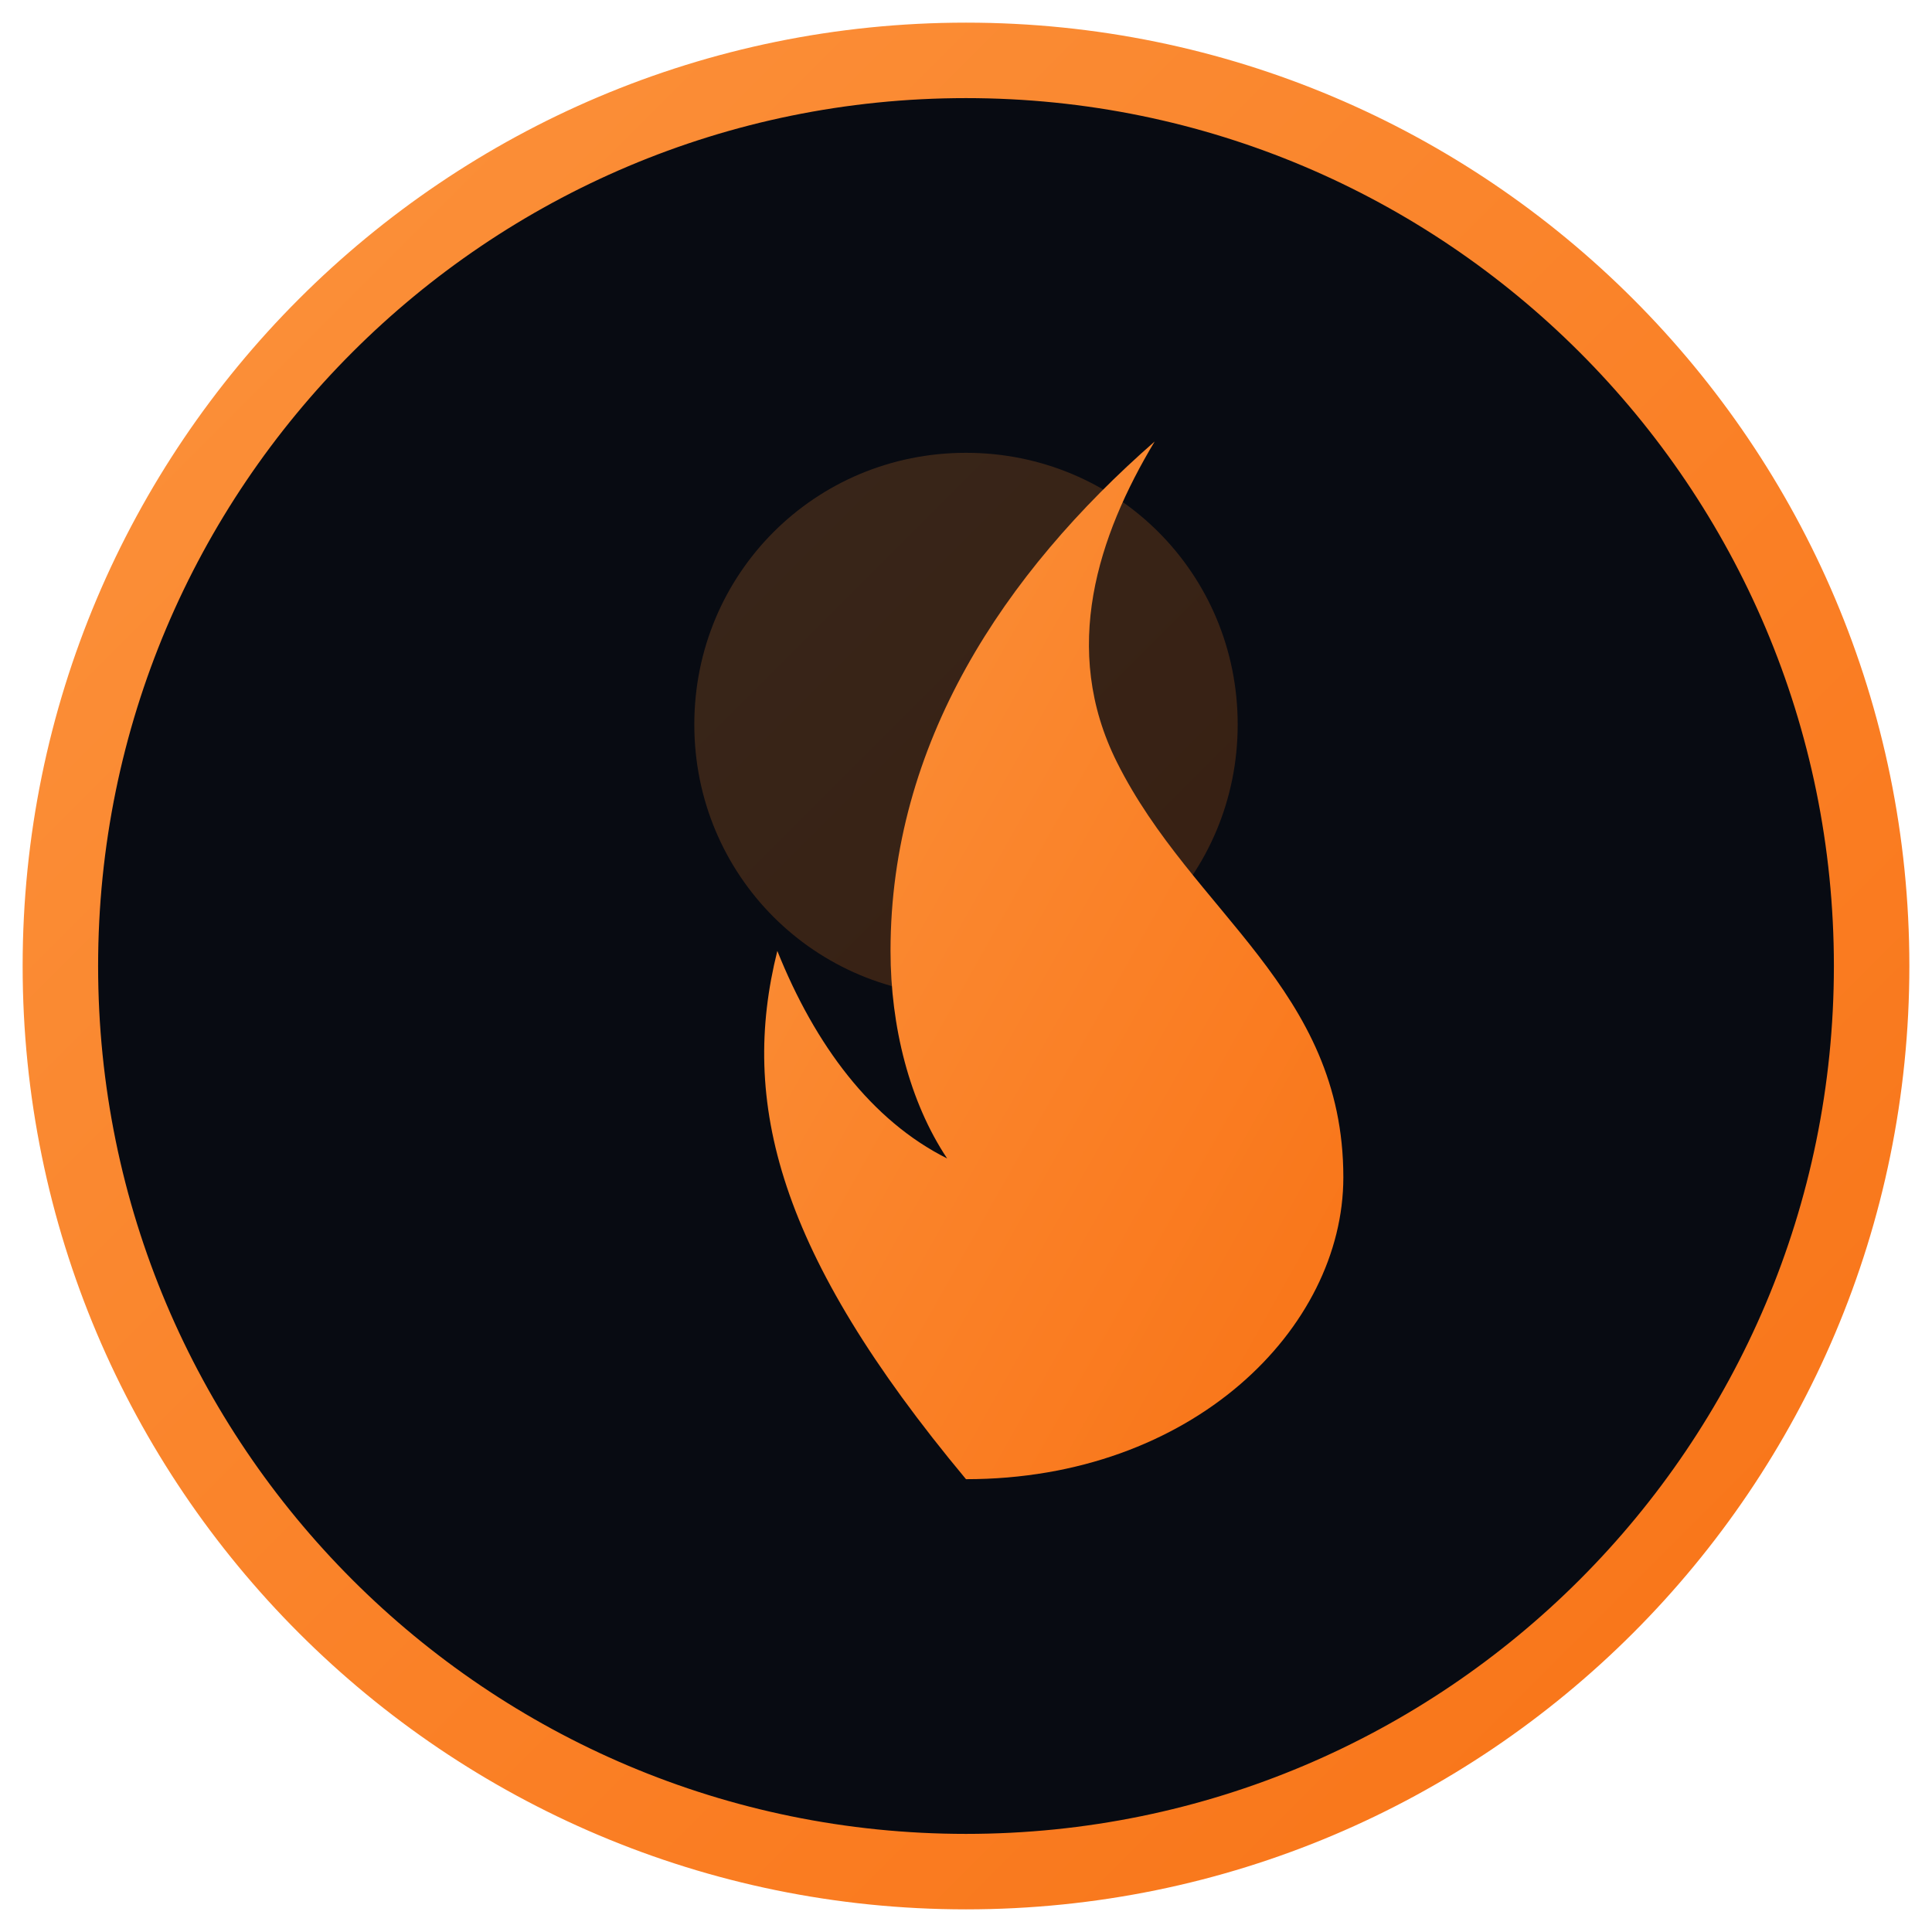
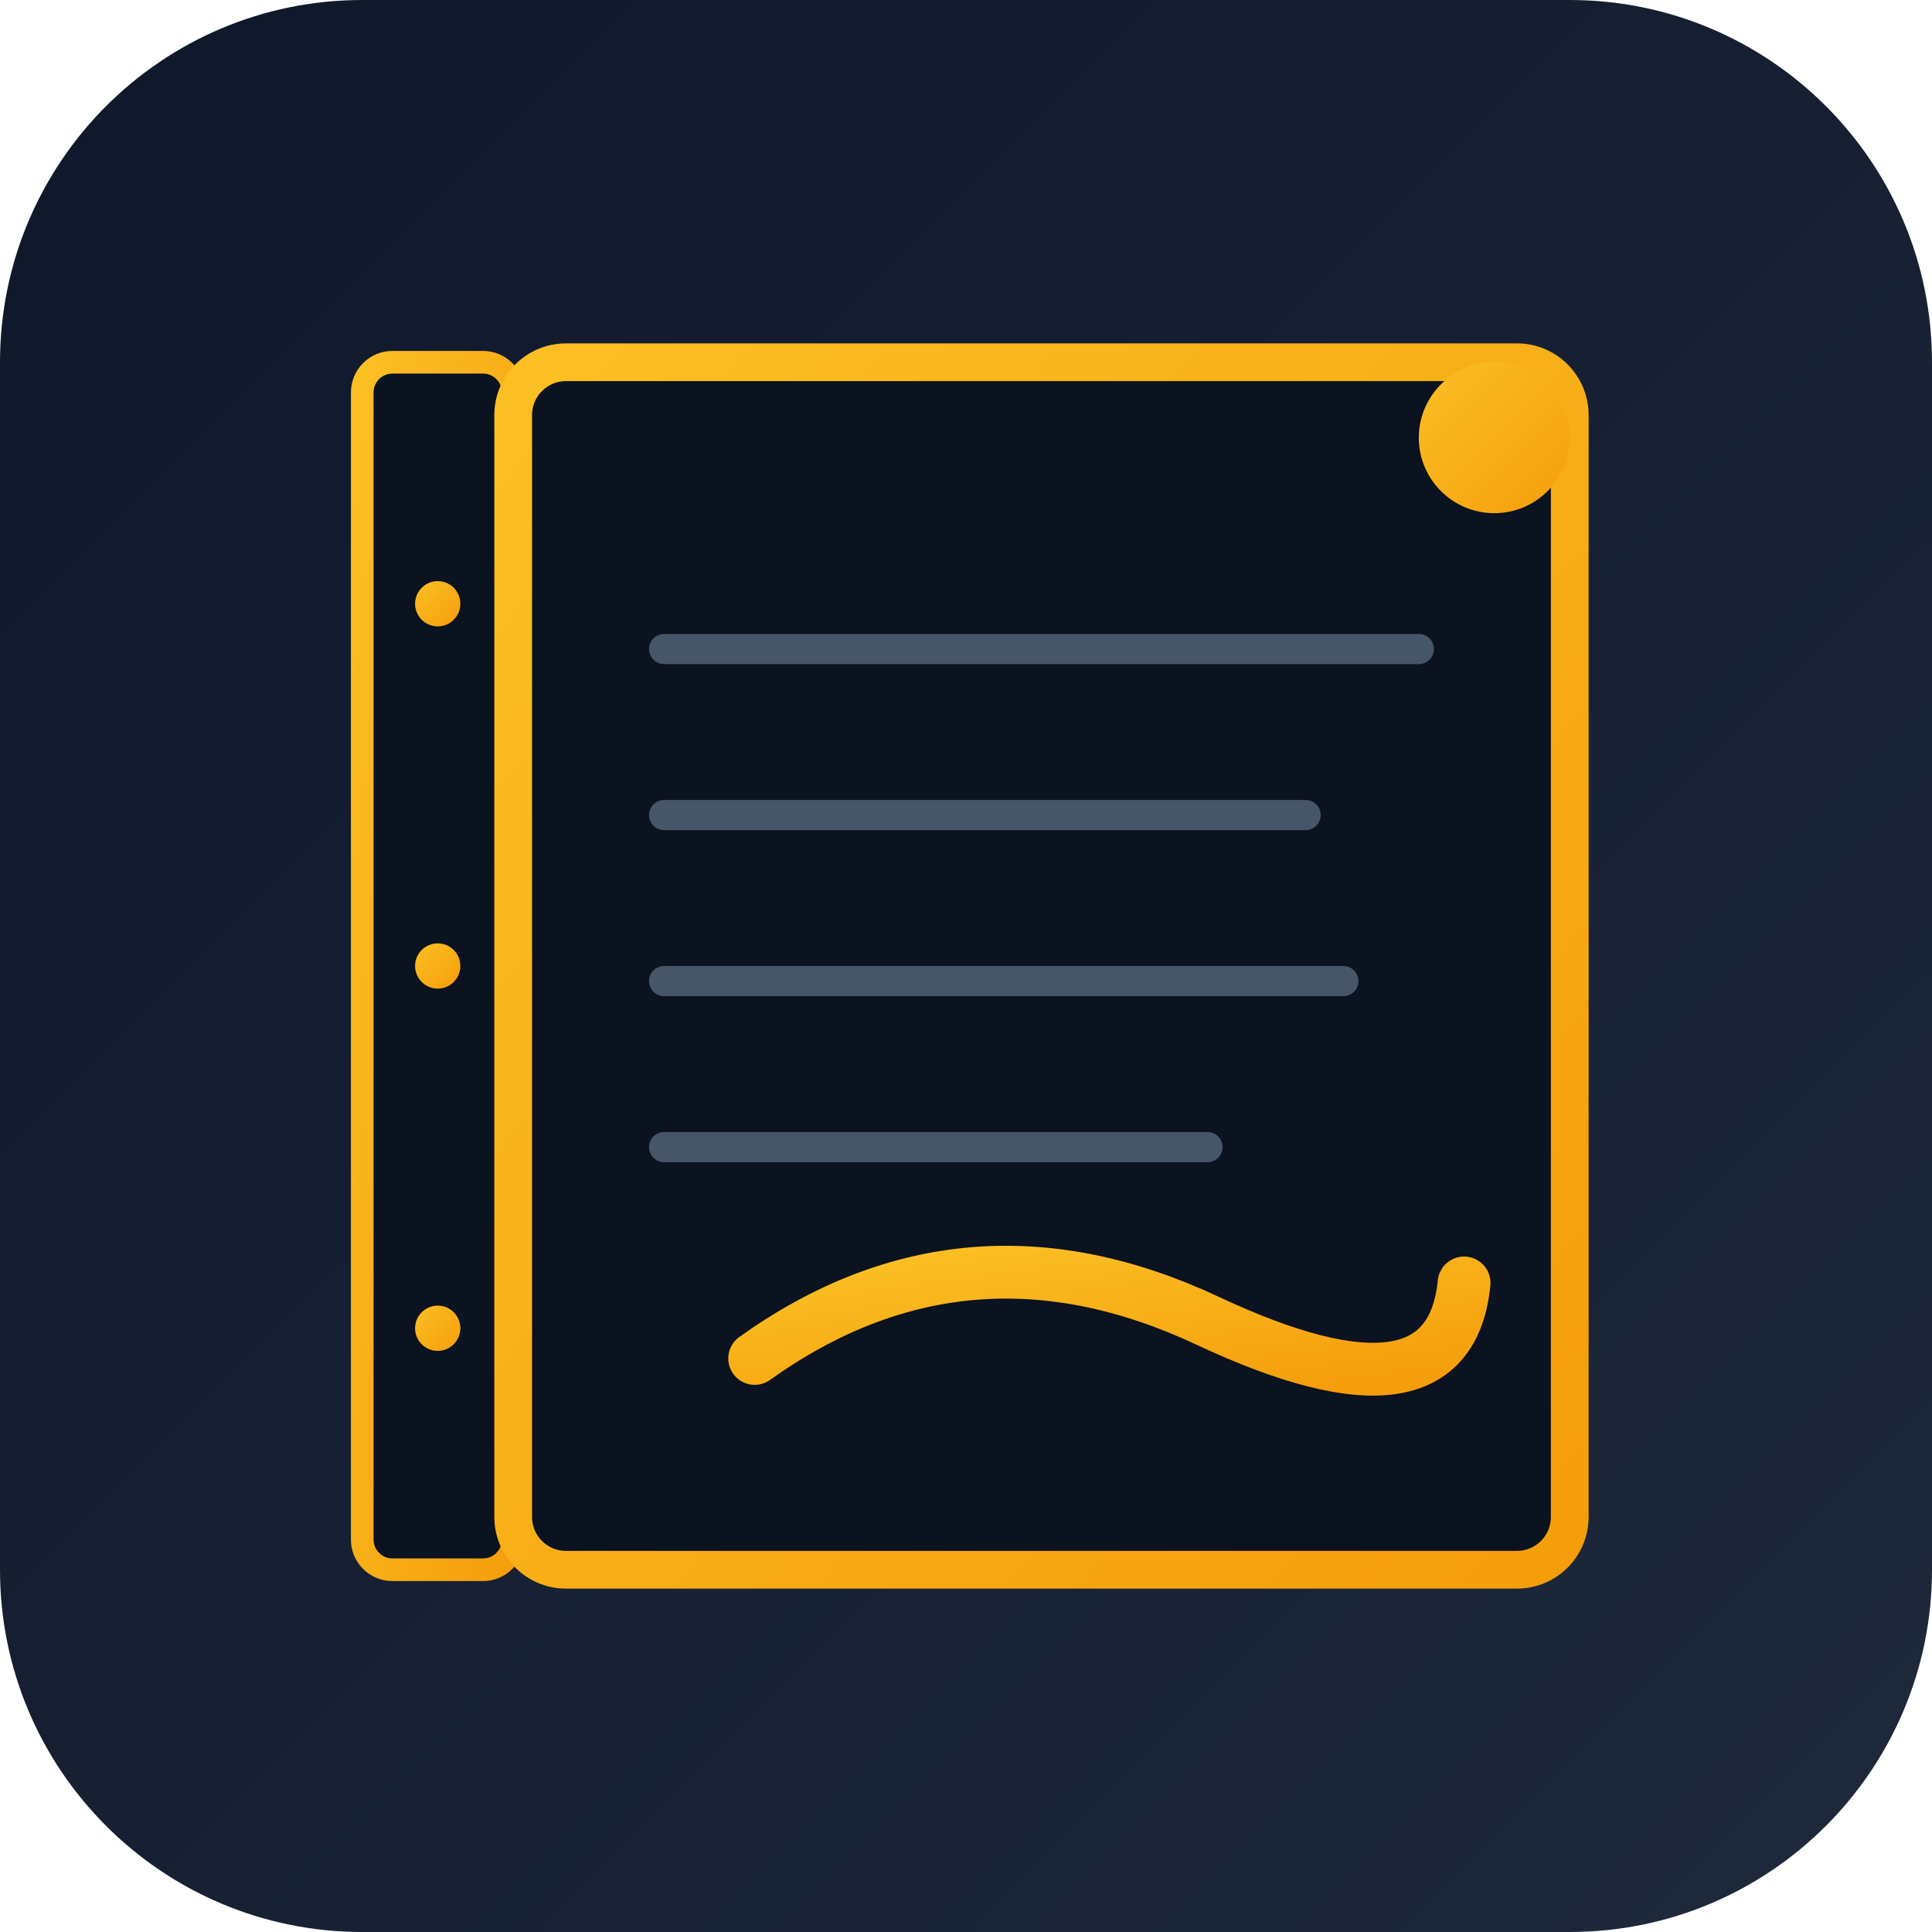
<svg xmlns="http://www.w3.org/2000/svg" viewBox="0 0 512 512">
  <defs>
-     <linearGradient id="grad" x1="0%" y1="0%" x2="100%" y2="100%">
-       <stop offset="0%" style="stop-color:#fb923c;stop-opacity:1" />
-       <stop offset="100%" style="stop-color:#f97316;stop-opacity:1" />
+     <linearGradient id="bg" x1="0" y1="0" x2="1" y2="1">
+       <stop offset="0%" stop-color="#0f172a" />
+       <stop offset="100%" stop-color="#1e293b" />
+     </linearGradient>
+     <linearGradient id="ink" x1="0" y1="0" x2="1" y2="1">
+       <stop offset="0%" stop-color="#fbbf24" />
+       <stop offset="100%" stop-color="#f59e0b" />
    </linearGradient>
  </defs>
-   <circle cx="256" cy="256" r="240" fill="#080b12" stroke="url(#grad)" stroke-width="20" />
-   <path d="M256 120c-40 0-72 32-72 72 0 40 32 72 72 72s72-32 72-72c0-40-32-72-72-72z" fill="url(#grad)" opacity="0.2" />
-   <path d="M256 392c60 0 100-40 100-80 0-50-40-70-60-110-15-30-5-60 10-85-40 35-70 80-70 135 0 20 5 40 15 55-20-10-35-30-45-55-10 40 0 80 50 140z" fill="url(#grad)" />
+   <rect width="512" height="512" rx="96" ry="96" fill="url(#bg)" />
+   <rect x="96" y="96" width="40" height="320" rx="8" fill="#0b1220" stroke="url(#ink)" stroke-width="6" />
+   <circle cx="116" cy="160" r="6" fill="url(#ink)" />
+   <circle cx="116" cy="256" r="6" fill="url(#ink)" />
+   <circle cx="116" cy="352" r="6" fill="url(#ink)" />
+   <rect x="136" y="96" width="280" height="320" rx="14" fill="#0b1220" stroke="url(#ink)" stroke-width="10" />
+   <line x1="176" y1="172" x2="376" y2="172" stroke="#475569" stroke-width="8" stroke-linecap="round" />
+   <line x1="176" y1="216" x2="346" y2="216" stroke="#475569" stroke-width="8" stroke-linecap="round" />
+   <line x1="176" y1="260" x2="356" y2="260" stroke="#475569" stroke-width="8" stroke-linecap="round" />
+   <line x1="176" y1="304" x2="320" y2="304" stroke="#475569" stroke-width="8" stroke-linecap="round" />
+   <path d="M 200 360 Q 256 320 320 350 T 388 340" fill="none" stroke="url(#ink)" stroke-width="14" stroke-linecap="round" />
+   <circle cx="396" cy="116" r="20" fill="url(#ink)" />
</svg>
